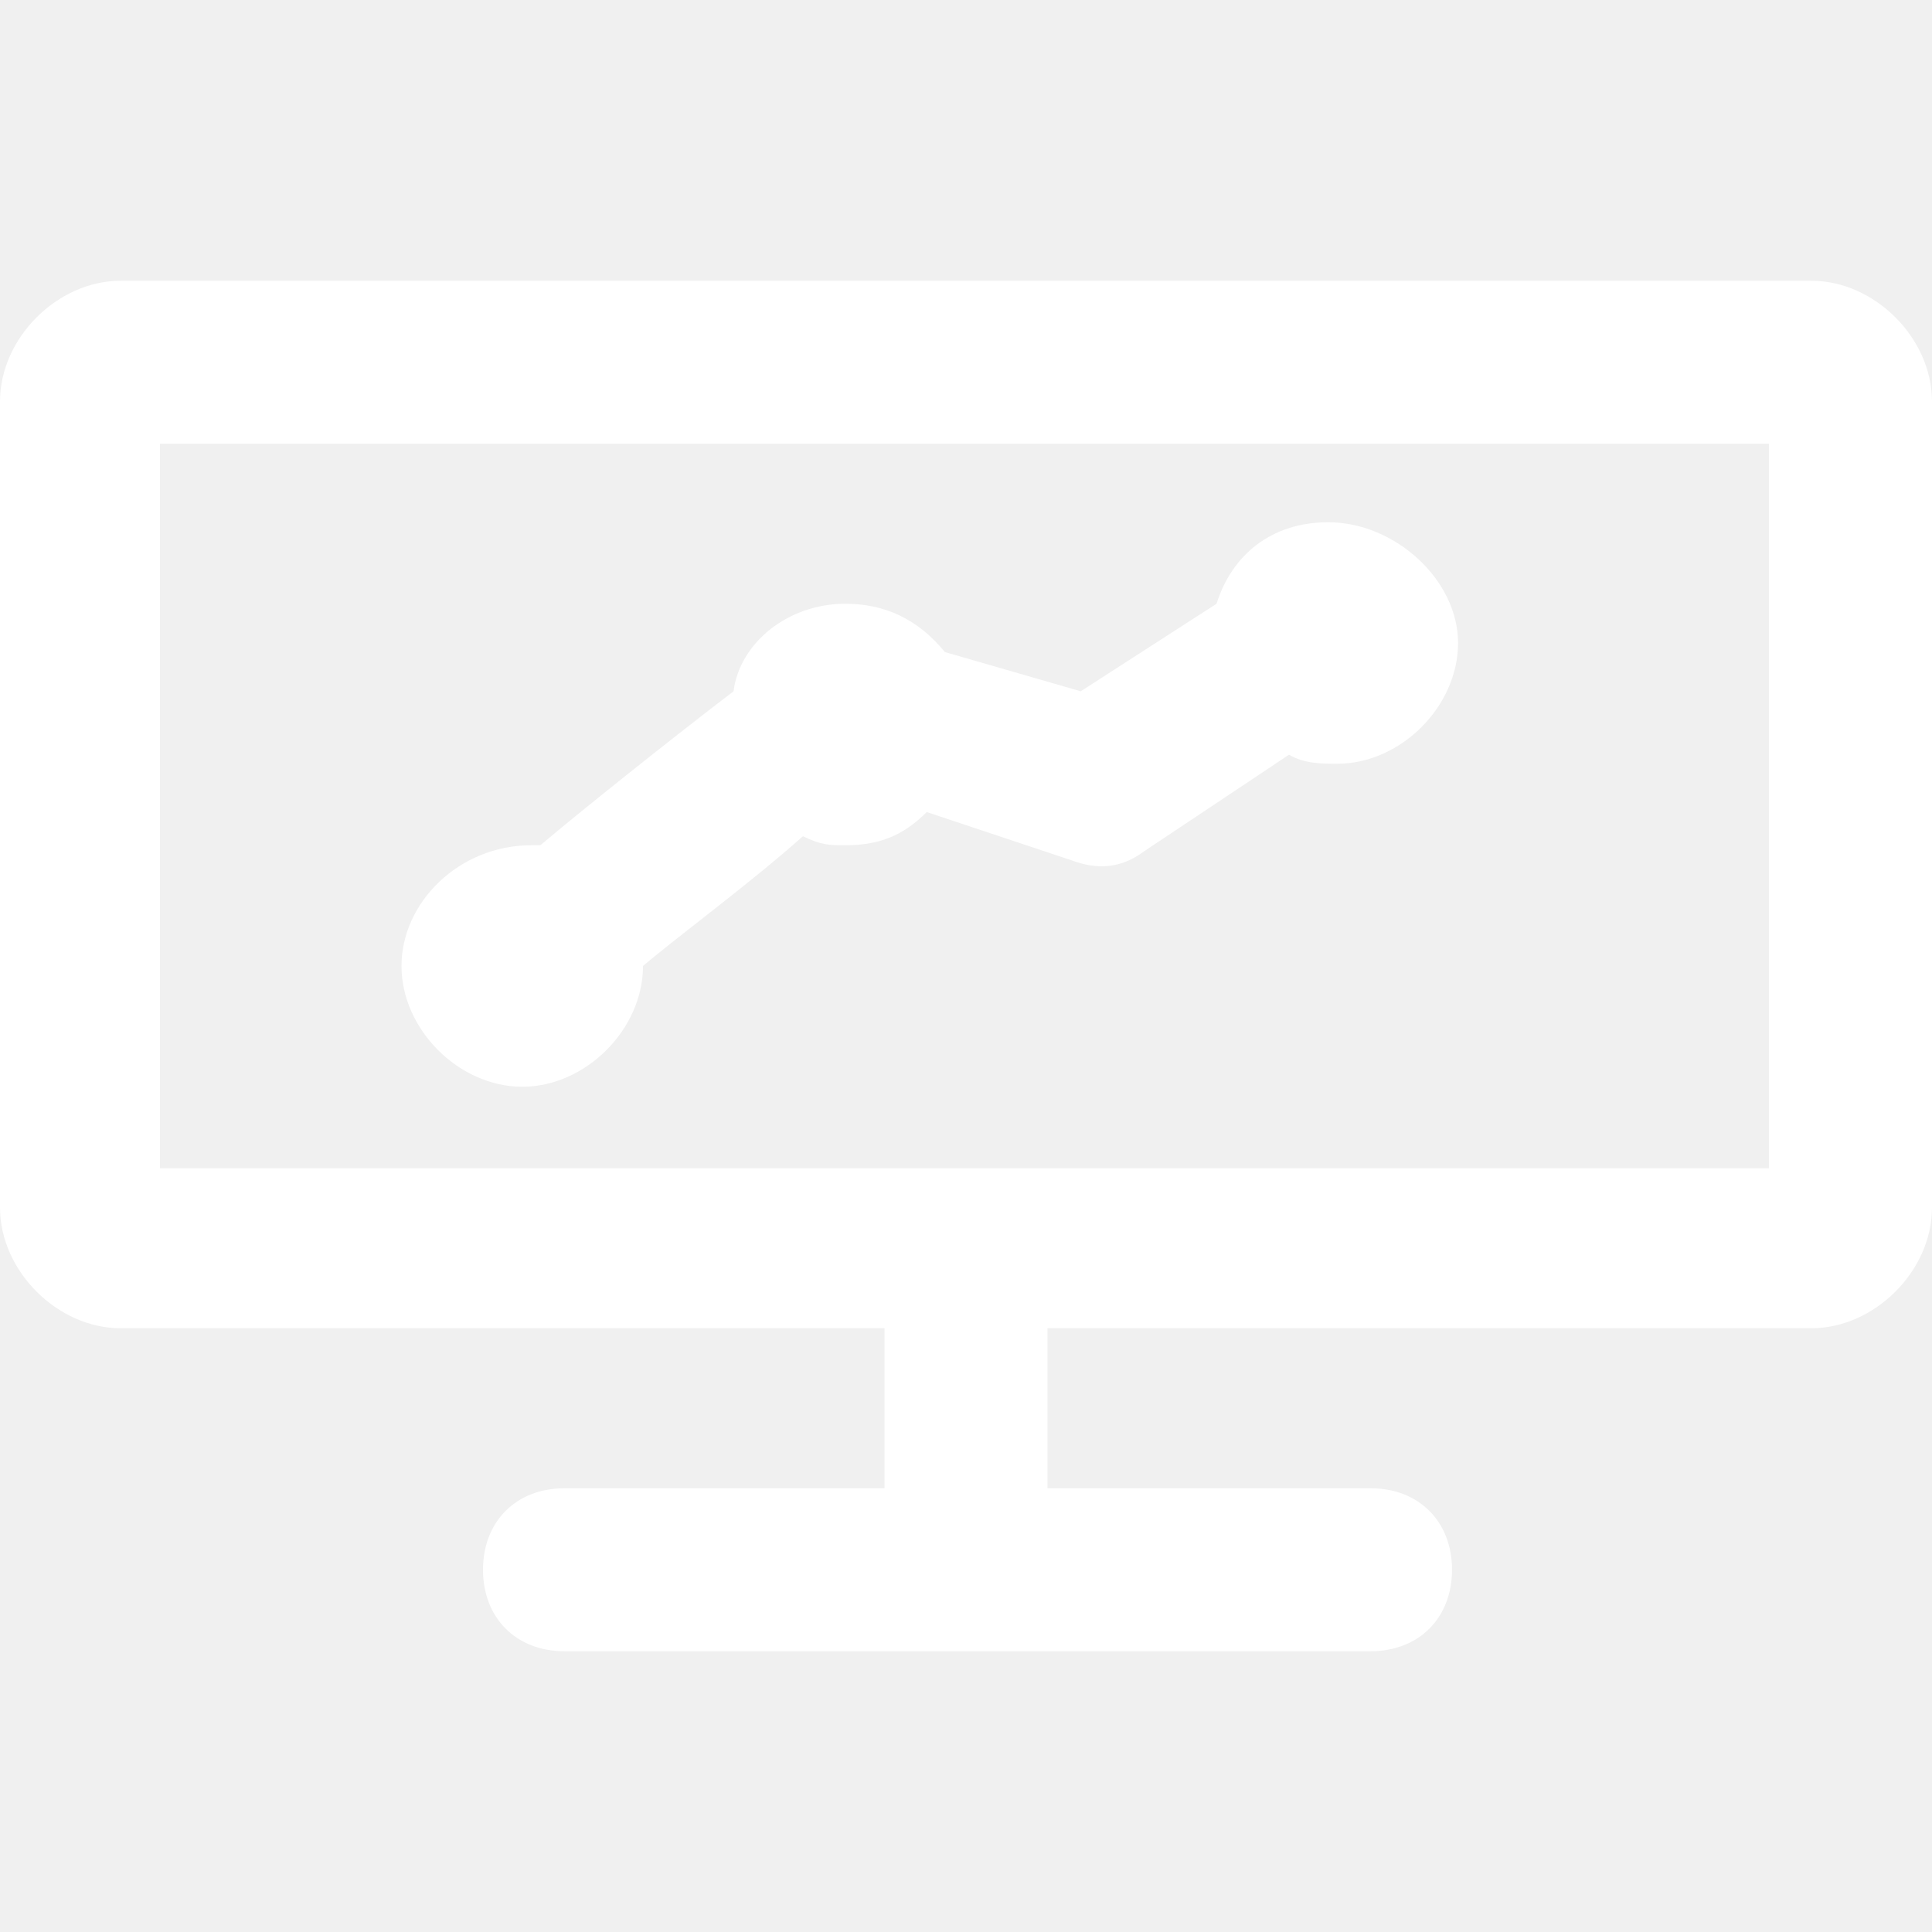
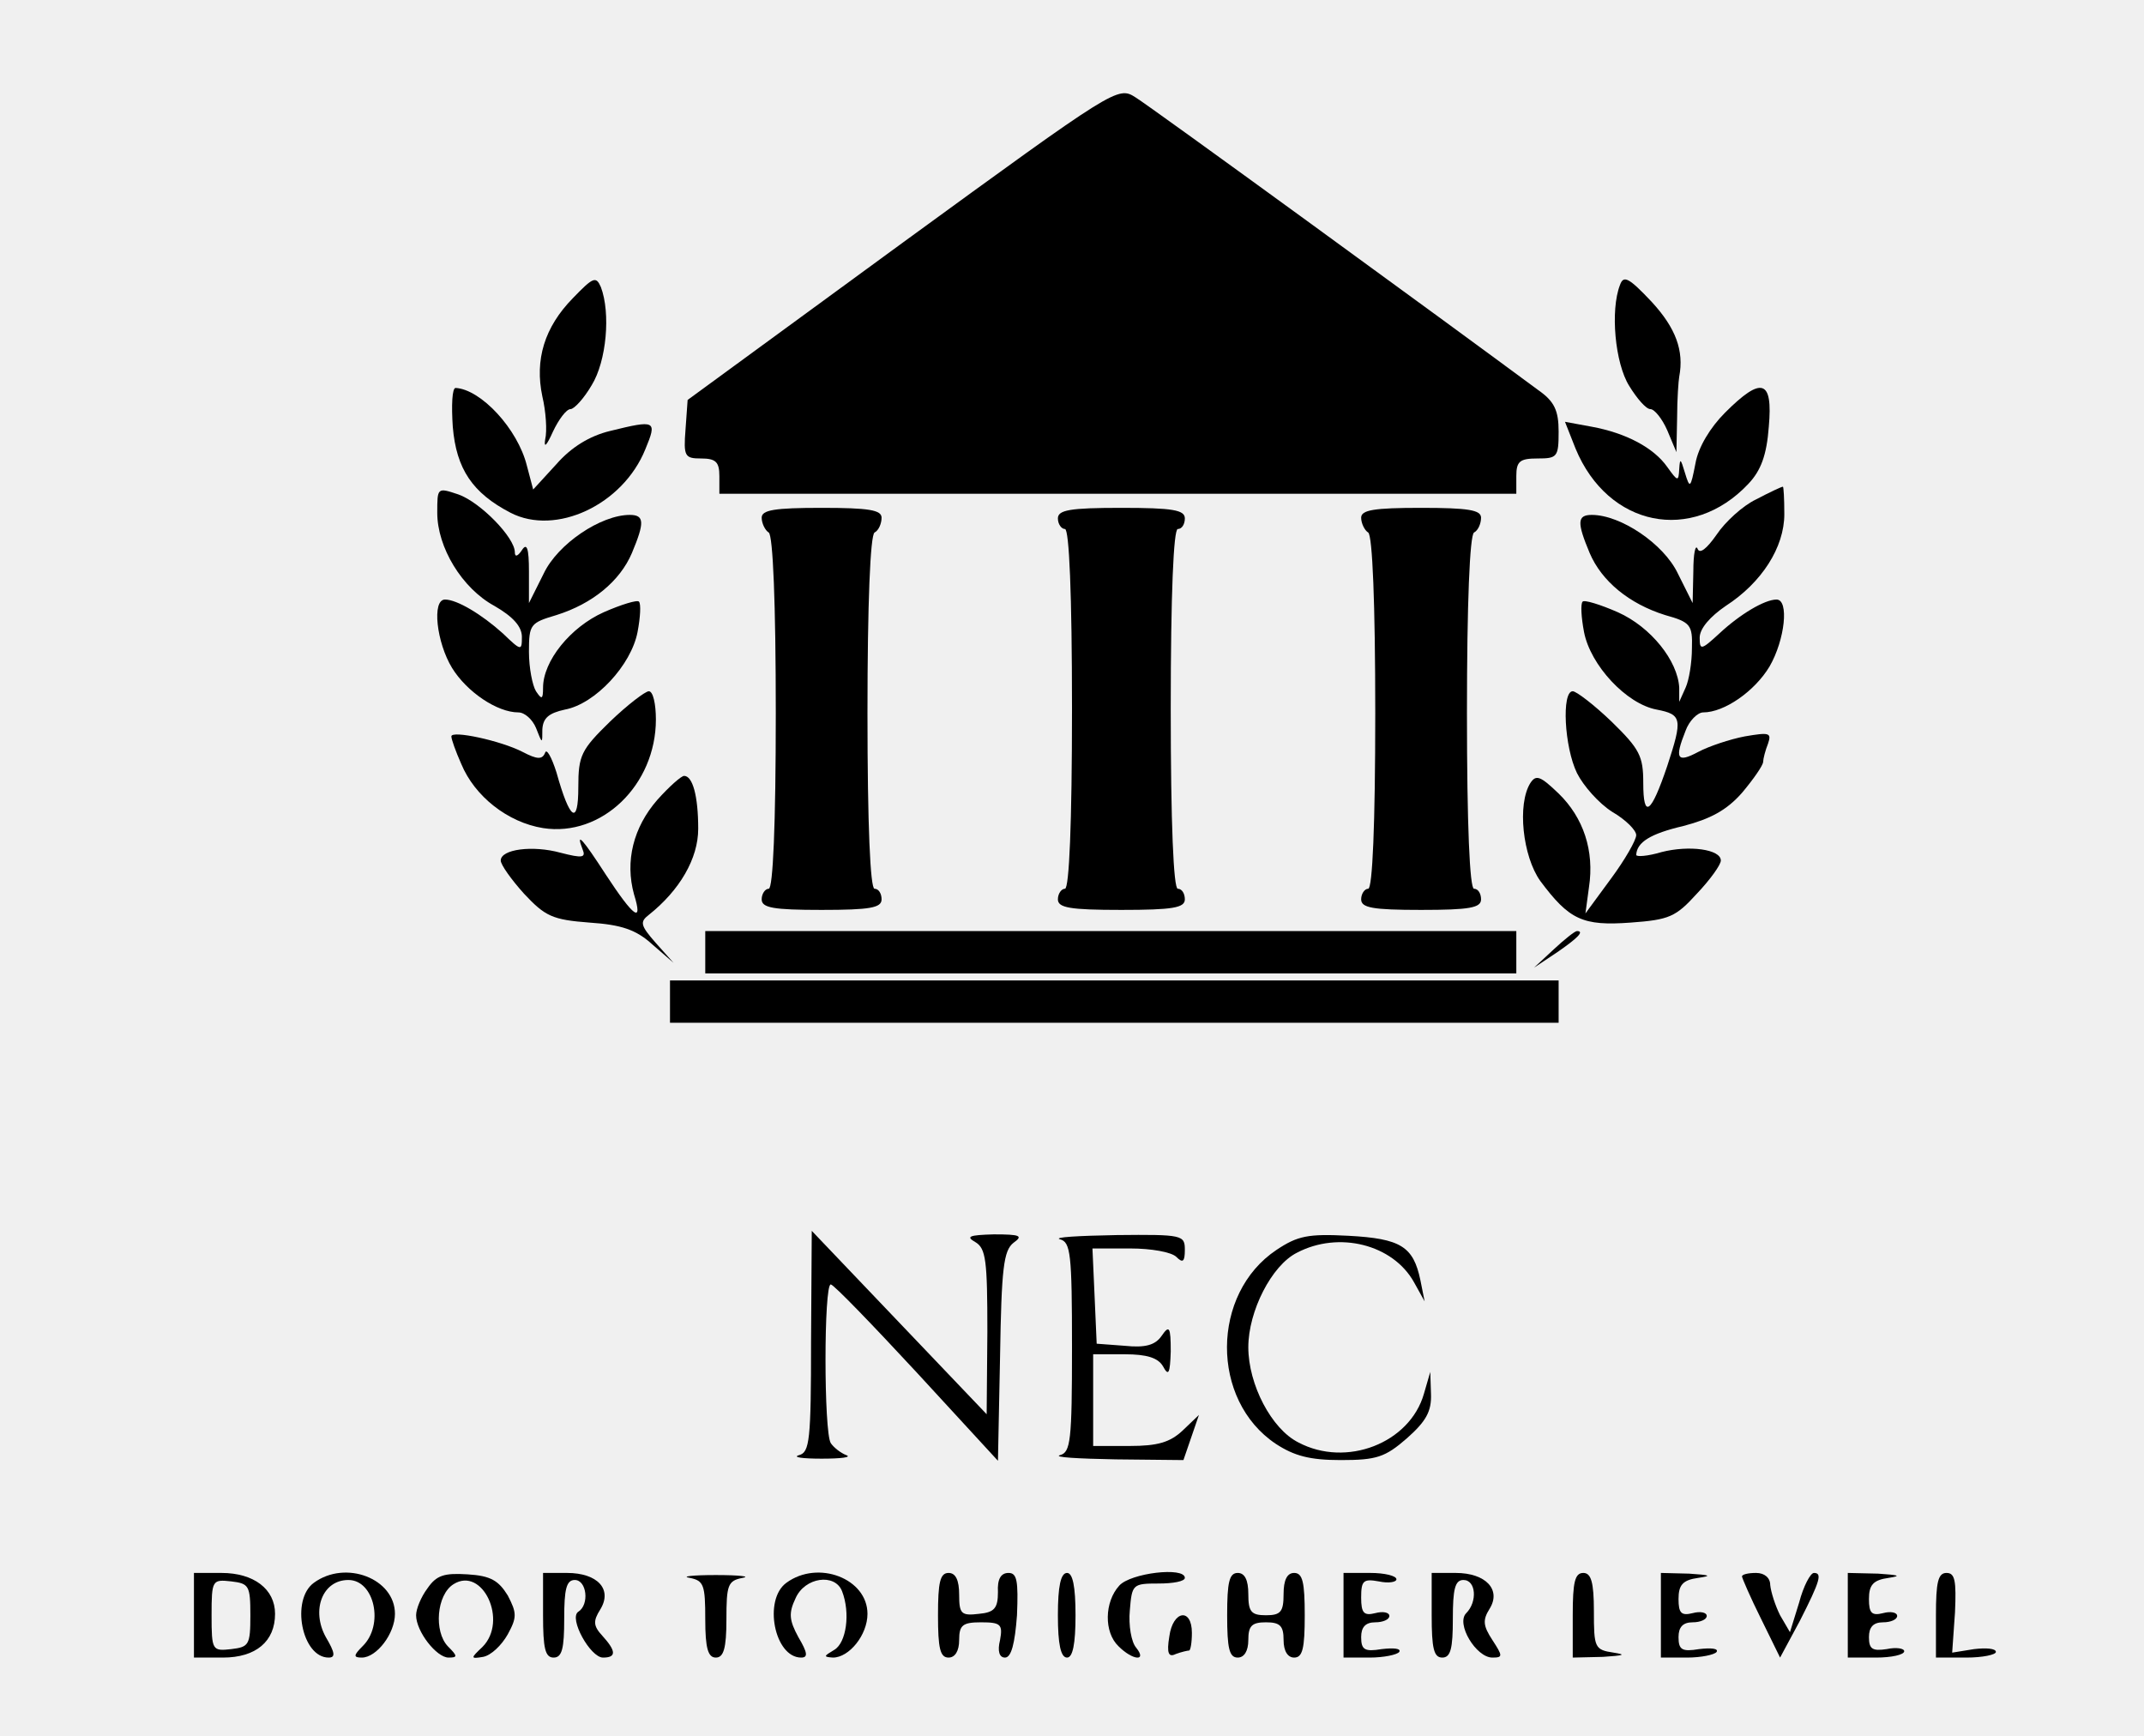
- <svg xmlns="http://www.w3.org/2000/svg" enable-background="new 0 0 64 64" height="64" viewBox="0 0 64 64" width="64">
-   <g fill="#fff">
-     <path d="m60 9.3h-56c-2.1 0-4 1.9-4 4v26.7c0 2.1 1.9 4 4 4h25.3v5.3h-10.6c-1.6 0-2.7 1.1-2.7 2.7s1.1 2.7 2.7 2.7h26.7c1.6 0 2.7-1.1 2.7-2.7s-1.1-2.7-2.7-2.7h-10.7v-5.3h25.3c2.1 0 4-1.9 4-4v-26.7c0-2.1-1.9-4-4-4zm-1.3 29.4h-53.4v-24h53.3v24z" />
-     <path d="m17.3 36c2.1 0 4-1.9 4-4 1.3-1.1 3.5-2.7 5.3-4.3.6.3.9.3 1.4.3 1.1 0 1.9-.3 2.7-1.1l4.8 1.6c.8.3 1.6.3 2.4-.3l4.8-3.2c.5.3 1.1.3 1.6.3 2.1 0 4-1.9 4-4s-2.1-4-4.3-4c-1.9 0-3.2 1.1-3.7 2.7l-4.5 2.9-4.5-1.3c-.9-1.1-2-1.6-3.3-1.6-1.9 0-3.5 1.3-3.7 2.9-2.1 1.6-5.1 4-6.4 5.1h-.3c-2.4 0-4.3 1.9-4.3 4s1.9 4 4 4z" />
+ <svg xmlns="http://www.w3.org/2000/svg" version="1.0" width="304pt" height="246pt" viewBox="0 0 304 246" preserveAspectRatio="xMidYMid meet">
+   <g transform="translate(0,246) scale(0.1,-0.1)" fill="#000000" stroke="none">
+     <path d="M1280 2116 l-305 -223 -3 -42 c-3 -38 -1 -41 22 -41 21 0 26 -5 26 -25 l0 -25 565 0 565 0 0 25 c0 21 5 25 30 25 28 0 30 2 30 38 0 30 -6 43 -29 59 -131 97 -551 403 -571 415 -25 16 -28 14 -330 -206z" />
+     <path d="M812 2037 c-40 -41 -54 -87 -43 -139 5 -21 7 -49 4 -61 -2 -13 2 -9 11 11 8 17 19 32 25 32 5 0 19 15 30 34 21 34 27 102 13 139 -7 16 -11 14 -40 -16z" />
+     <path d="M2297 2056 c-14 -36 -7 -111 13 -143 11 -18 24 -33 30 -33 6 0 17 -14 24 -30 l13 -31 1 49 c0 26 2 53 3 58 7 37 -5 69 -39 106 -33 35 -40 38 -45 24z" />
+     <path d="M642 1855 c5 -60 28 -94 82 -122 64 -33 159 11 191 90 17 41 15 42 -50 26 -29 -7 -55 -23 -76 -47 l-33 -36 -9 34 c-13 52 -65 108 -101 110 -5 0 -6 -25 -4 -55z" />
+     <path d="M2446 1875 c-21 -21 -38 -49 -42 -72 -7 -36 -8 -36 -15 -13 -6 20 -7 21 -8 5 -1 -18 -2 -18 -17 3 -19 27 -58 48 -107 57 l-38 7 15 -38 c46 -111 165 -135 245 -50 18 19 26 41 29 81 6 67 -10 72 -62 20z" />
+     <path d="M620 1733 c0 -49 35 -107 81 -132 26 -15 39 -29 39 -44 0 -20 -1 -20 -27 5 -30 27 -65 48 -82 48 -19 0 -12 -61 10 -97 21 -34 64 -63 94 -63 9 0 20 -10 25 -22 9 -23 9 -23 9 -2 1 16 9 23 32 28 43 8 94 63 103 110 4 21 5 40 2 43 -2 3 -25 -4 -50 -15 -47 -21 -86 -69 -86 -107 0 -17 -2 -17 -10 -5 -5 8 -10 33 -10 56 0 39 2 41 39 52 51 16 90 48 107 88 18 43 18 54 -3 54 -41 0 -102 -41 -122 -83 l-21 -42 0 45 c0 33 -3 41 -10 30 -6 -9 -10 -10 -10 -3 0 21 -49 71 -80 82 -30 10 -30 10 -30 -26z" />
+     <path d="M2490 1752 c-19 -9 -44 -32 -56 -50 -14 -20 -24 -28 -27 -20 -3 7 -6 -7 -6 -32 l-1 -45 -21 42 c-20 42 -81 83 -122 83 -21 0 -21 -11 -3 -54 17 -40 56 -72 107 -88 36 -10 39 -14 38 -47 0 -20 -4 -45 -9 -56 l-9 -20 0 20 c-2 38 -40 86 -87 107 -25 11 -48 18 -50 15 -3 -3 -2 -22 2 -43 9 -47 60 -102 103 -110 36 -7 37 -13 15 -80 -23 -68 -34 -76 -34 -24 0 38 -5 48 -45 87 -25 24 -50 43 -55 43 -16 0 -12 -79 6 -116 9 -18 31 -43 50 -55 19 -11 34 -26 34 -33 0 -7 -16 -35 -36 -62 l-36 -49 5 37 c8 52 -8 99 -43 133 -26 25 -32 27 -40 15 -19 -30 -11 -104 14 -139 41 -55 60 -64 128 -59 55 4 64 8 94 41 19 20 34 41 34 47 0 16 -45 22 -84 12 -20 -6 -36 -7 -36 -4 1 18 20 30 67 41 38 10 61 22 83 47 16 19 30 39 30 44 0 4 3 16 7 26 5 15 2 16 -33 10 -21 -4 -51 -14 -66 -22 -30 -16 -34 -10 -18 30 5 14 17 26 25 26 30 0 73 30 94 65 22 38 28 95 10 95 -17 0 -52 -21 -81 -48 -26 -24 -28 -24 -28 -6 0 13 15 30 37 45 51 33 83 83 83 130 0 22 -1 39 -2 39 -2 0 -19 -8 -38 -18z" />
+     <path d="M1080 1726 c0 -8 5 -18 10 -21 6 -4 10 -100 10 -256 0 -159 -4 -249 -10 -249 -5 0 -10 -7 -10 -15 0 -12 16 -15 85 -15 69 0 85 3 85 15 0 8 -4 15 -10 15 -6 0 -10 90 -10 249 0 156 4 252 10 256 6 3 10 13 10 21 0 11 -18 14 -85 14 -67 0 -85 -3 -85 -14z" />
+     <path d="M1500 1725 c0 -8 5 -15 10 -15 6 0 10 -92 10 -255 0 -163 -4 -255 -10 -255 -5 0 -10 -7 -10 -15 0 -12 17 -15 90 -15 73 0 90 3 90 15 0 8 -4 15 -10 15 -6 0 -10 92 -10 255 0 163 4 255 10 255 6 0 10 7 10 15 0 12 -17 15 -90 15 -73 0 -90 -3 -90 -15z" />
+     <path d="M1930 1726 c0 -8 5 -18 10 -21 6 -4 10 -100 10 -256 0 -159 -4 -249 -10 -249 -5 0 -10 -7 -10 -15 0 -12 16 -15 85 -15 69 0 85 3 85 15 0 8 -4 15 -10 15 -6 0 -10 90 -10 249 0 156 4 252 10 256 6 3 10 13 10 21 0 11 -18 14 -85 14 -67 0 -85 -3 -85 -14z" />
+     <path d="M865 1437 c-41 -40 -45 -48 -45 -93 0 -55 -12 -47 -31 21 -7 22 -14 34 -16 28 -4 -10 -11 -10 -32 1 -31 16 -101 31 -101 22 0 -4 6 -21 14 -39 19 -46 66 -83 116 -91 83 -13 160 61 160 154 0 22 -4 40 -10 40 -5 0 -30 -19 -55 -43z" />
+     <path d="M932 1326 c-34 -39 -46 -87 -33 -134 13 -42 0 -33 -40 28 -33 51 -43 62 -33 36 5 -12 0 -13 -31 -5 -40 11 -85 5 -85 -11 0 -6 15 -27 33 -47 30 -32 40 -37 93 -41 45 -3 66 -10 89 -31 l30 -26 -25 28 c-22 25 -23 30 -10 40 44 35 70 80 70 122 0 47 -8 75 -20 75 -4 0 -21 -15 -38 -34z" />
+     <path d="M1000 1110 l0 -30 575 0 575 0 0 30 0 30 -575 0 -575 0 0 -30z" />
+     <path d="M2203 1114 l-28 -26 33 22 c29 20 39 30 28 30 -3 0 -18 -12 -33 -26z" />
+     <path d="M950 1040 l0 -30 630 0 630 0 0 30 0 30 -630 0 -630 0 0 -30z" />
+     <path d="M1150 558 c0 -140 -2 -157 -17 -161 -10 -3 5 -5 32 -5 28 0 43 2 35 5 -8 3 -18 11 -22 17 -10 15 -10 226 0 225 4 0 59 -57 122 -125 l115 -125 3 148 c2 125 5 150 19 161 14 10 10 12 -28 12 -35 -1 -40 -3 -26 -11 15 -9 17 -26 17 -127 l-1 -117 -124 130 -124 130 -1 -157z" />
+     <path d="M1503 703 c15 -4 17 -20 17 -153 0 -133 -2 -149 -17 -153 -10 -3 25 -5 79 -6 l96 -1 11 32 11 32 -23 -22 c-18 -17 -36 -22 -75 -22 l-52 0 0 65 0 65 45 0 c31 0 47 -5 54 -17 8 -15 10 -10 11 21 0 35 -2 38 -13 22 -9 -13 -23 -17 -52 -14 l-40 3 -3 68 -3 67 54 0 c29 0 58 -5 65 -12 9 -9 12 -7 12 10 0 21 -3 22 -97 21 -54 -1 -90 -3 -80 -6z" />
+     <path d="M1810 688 c-93 -62 -94 -213 -1 -275 26 -17 48 -23 92 -23 51 0 63 4 94 31 27 24 35 38 34 63 l-1 31 -9 -31 c-20 -70 -110 -105 -178 -69 -38 19 -71 82 -71 135 0 51 33 116 69 134 59 31 136 12 166 -42 l15 -27 -6 30 c-10 48 -28 59 -102 63 -57 3 -72 0 -102 -20z" />
+     <path d="M275 170 l0 -60 41 0 c47 0 74 23 74 62 0 35 -30 58 -76 58 l-39 0 0 -60z m80 0 c0 -42 -2 -45 -27 -48 -27 -3 -28 -2 -28 48 0 50 1 51 28 48 25 -3 27 -6 27 -48z" />
+     <path d="M445 216 c-33 -24 -17 -106 21 -106 10 0 9 7 -4 29 -21 38 -5 81 32 81 37 0 51 -64 20 -94 -13 -13 -13 -16 -1 -16 21 0 47 34 47 62 0 50 -70 77 -115 44z" />
+     <path d="M606 208 c-9 -12 -16 -29 -16 -38 0 -23 29 -60 46 -60 13 0 13 2 -1 16 -20 21 -16 73 8 88 41 26 78 -52 41 -89 -17 -16 -17 -17 1 -14 11 2 26 16 35 32 13 24 13 30 0 55 -13 21 -24 28 -57 30 -33 2 -44 -1 -57 -20z" />
+     <path d="M770 170 c0 -47 3 -60 15 -60 12 0 15 13 15 55 0 42 3 55 15 55 17 0 21 -35 5 -45 -14 -9 17 -65 35 -65 19 0 19 9 -1 31 -13 14 -13 21 -3 37 18 29 -4 52 -47 52 l-34 0 0 -60z" />
+     <path d="M978 223 c20 -4 22 -10 22 -59 0 -41 4 -54 15 -54 11 0 15 13 15 54 0 49 2 55 23 59 12 2 -5 4 -38 4 -33 0 -50 -2 -37 -4z" />
+     <path d="M1115 216 c-33 -24 -17 -106 21 -106 10 0 9 7 -4 29 -13 24 -14 34 -4 55 13 30 56 36 66 10 12 -31 6 -73 -11 -83 -15 -9 -16 -10 -2 -11 23 0 49 32 49 62 0 50 -70 77 -115 44z" />
+     <path d="M1330 170 c0 -47 3 -60 15 -60 9 0 15 9 15 25 0 21 5 25 31 25 28 0 31 -3 27 -25 -4 -16 -1 -25 7 -25 9 0 14 20 17 60 2 49 0 60 -12 60 -11 0 -16 -9 -15 -27 0 -23 -5 -29 -27 -31 -25 -3 -28 0 -28 27 0 21 -5 31 -15 31 -12 0 -15 -13 -15 -60z" />
+     <path d="M1500 170 c0 -41 4 -60 13 -60 8 0 12 19 12 60 0 41 -4 60 -12 60 -9 0 -13 -19 -13 -60z" />
+     <path d="M1587 212 c-21 -23 -22 -66 -1 -86 20 -20 41 -22 25 -2 -7 8 -11 32 -9 53 3 37 4 38 41 38 20 0 37 3 37 8 0 16 -77 7 -93 -11z" />
+     <path d="M1740 170 c0 -47 3 -60 15 -60 9 0 15 9 15 25 0 20 5 25 25 25 20 0 25 -5 25 -25 0 -16 6 -25 15 -25 12 0 15 13 15 60 0 47 -3 60 -15 60 -10 0 -15 -10 -15 -30 0 -25 -4 -30 -25 -30 -21 0 -25 5 -25 30 0 20 -5 30 -15 30 -12 0 -15 -13 -15 -60z" />
+     <path d="M1905 170 l0 -60 37 0 c20 0 39 4 42 8 3 5 -8 6 -25 4 -24 -4 -29 -1 -29 17 0 14 6 21 20 21 11 0 20 4 20 9 0 5 -9 7 -20 4 -16 -4 -20 0 -20 22 0 24 3 27 25 23 14 -3 25 -1 25 3 0 5 -17 9 -37 9 l-38 0 0 -60z" />
+     <path d="M2030 170 c0 -47 3 -60 15 -60 12 0 15 13 15 55 0 42 3 55 15 55 18 0 20 -31 4 -47 -15 -15 14 -63 37 -63 15 0 15 2 0 25 -13 20 -14 28 -4 44 17 27 -5 51 -48 51 l-34 0 0 -60z" />
+     <path d="M2230 170 l0 -60 43 1 c29 2 34 3 15 6 -27 4 -28 7 -28 59 0 41 -4 54 -15 54 -12 0 -15 -13 -15 -60z" />
+     <path d="M2355 170 l0 -60 37 0 c20 0 39 4 42 8 3 5 -8 6 -25 4 -24 -4 -29 -1 -29 17 0 14 6 21 20 21 11 0 20 4 20 9 0 5 -9 7 -20 4 -16 -4 -20 0 -20 20 0 20 6 27 28 30 20 3 17 4 -13 6 l-40 1 0 -60z" />
+     <path d="M2470 225 c0 -2 12 -30 27 -60 l27 -55 28 52 c29 57 32 68 20 68 -5 0 -15 -19 -21 -42 l-13 -42 -14 24 c-7 14 -13 33 -14 43 0 10 -8 17 -20 17 -11 0 -20 -2 -20 -5z" />
+     <path d="M2620 170 l0 -60 40 0 c22 0 40 4 40 9 0 4 -11 6 -25 3 -20 -3 -25 0 -25 17 0 14 6 21 20 21 11 0 20 4 20 9 0 5 -9 7 -20 4 -16 -4 -20 0 -20 20 0 20 6 27 28 30 19 3 14 4 -15 6 l-43 1 0 -60z" />
+     <path d="M2745 170 l0 -60 43 0 c23 0 42 4 42 8 0 5 -14 6 -31 4 l-31 -5 4 57 c2 45 0 56 -12 56 -12 0 -15 -13 -15 -60z" />
+     <path d="M1658 140 c-4 -24 -1 -30 9 -25 8 3 17 5 19 5 2 0 4 11 4 25 0 36 -27 32 -32 -5z" />
  </g>
</svg>
